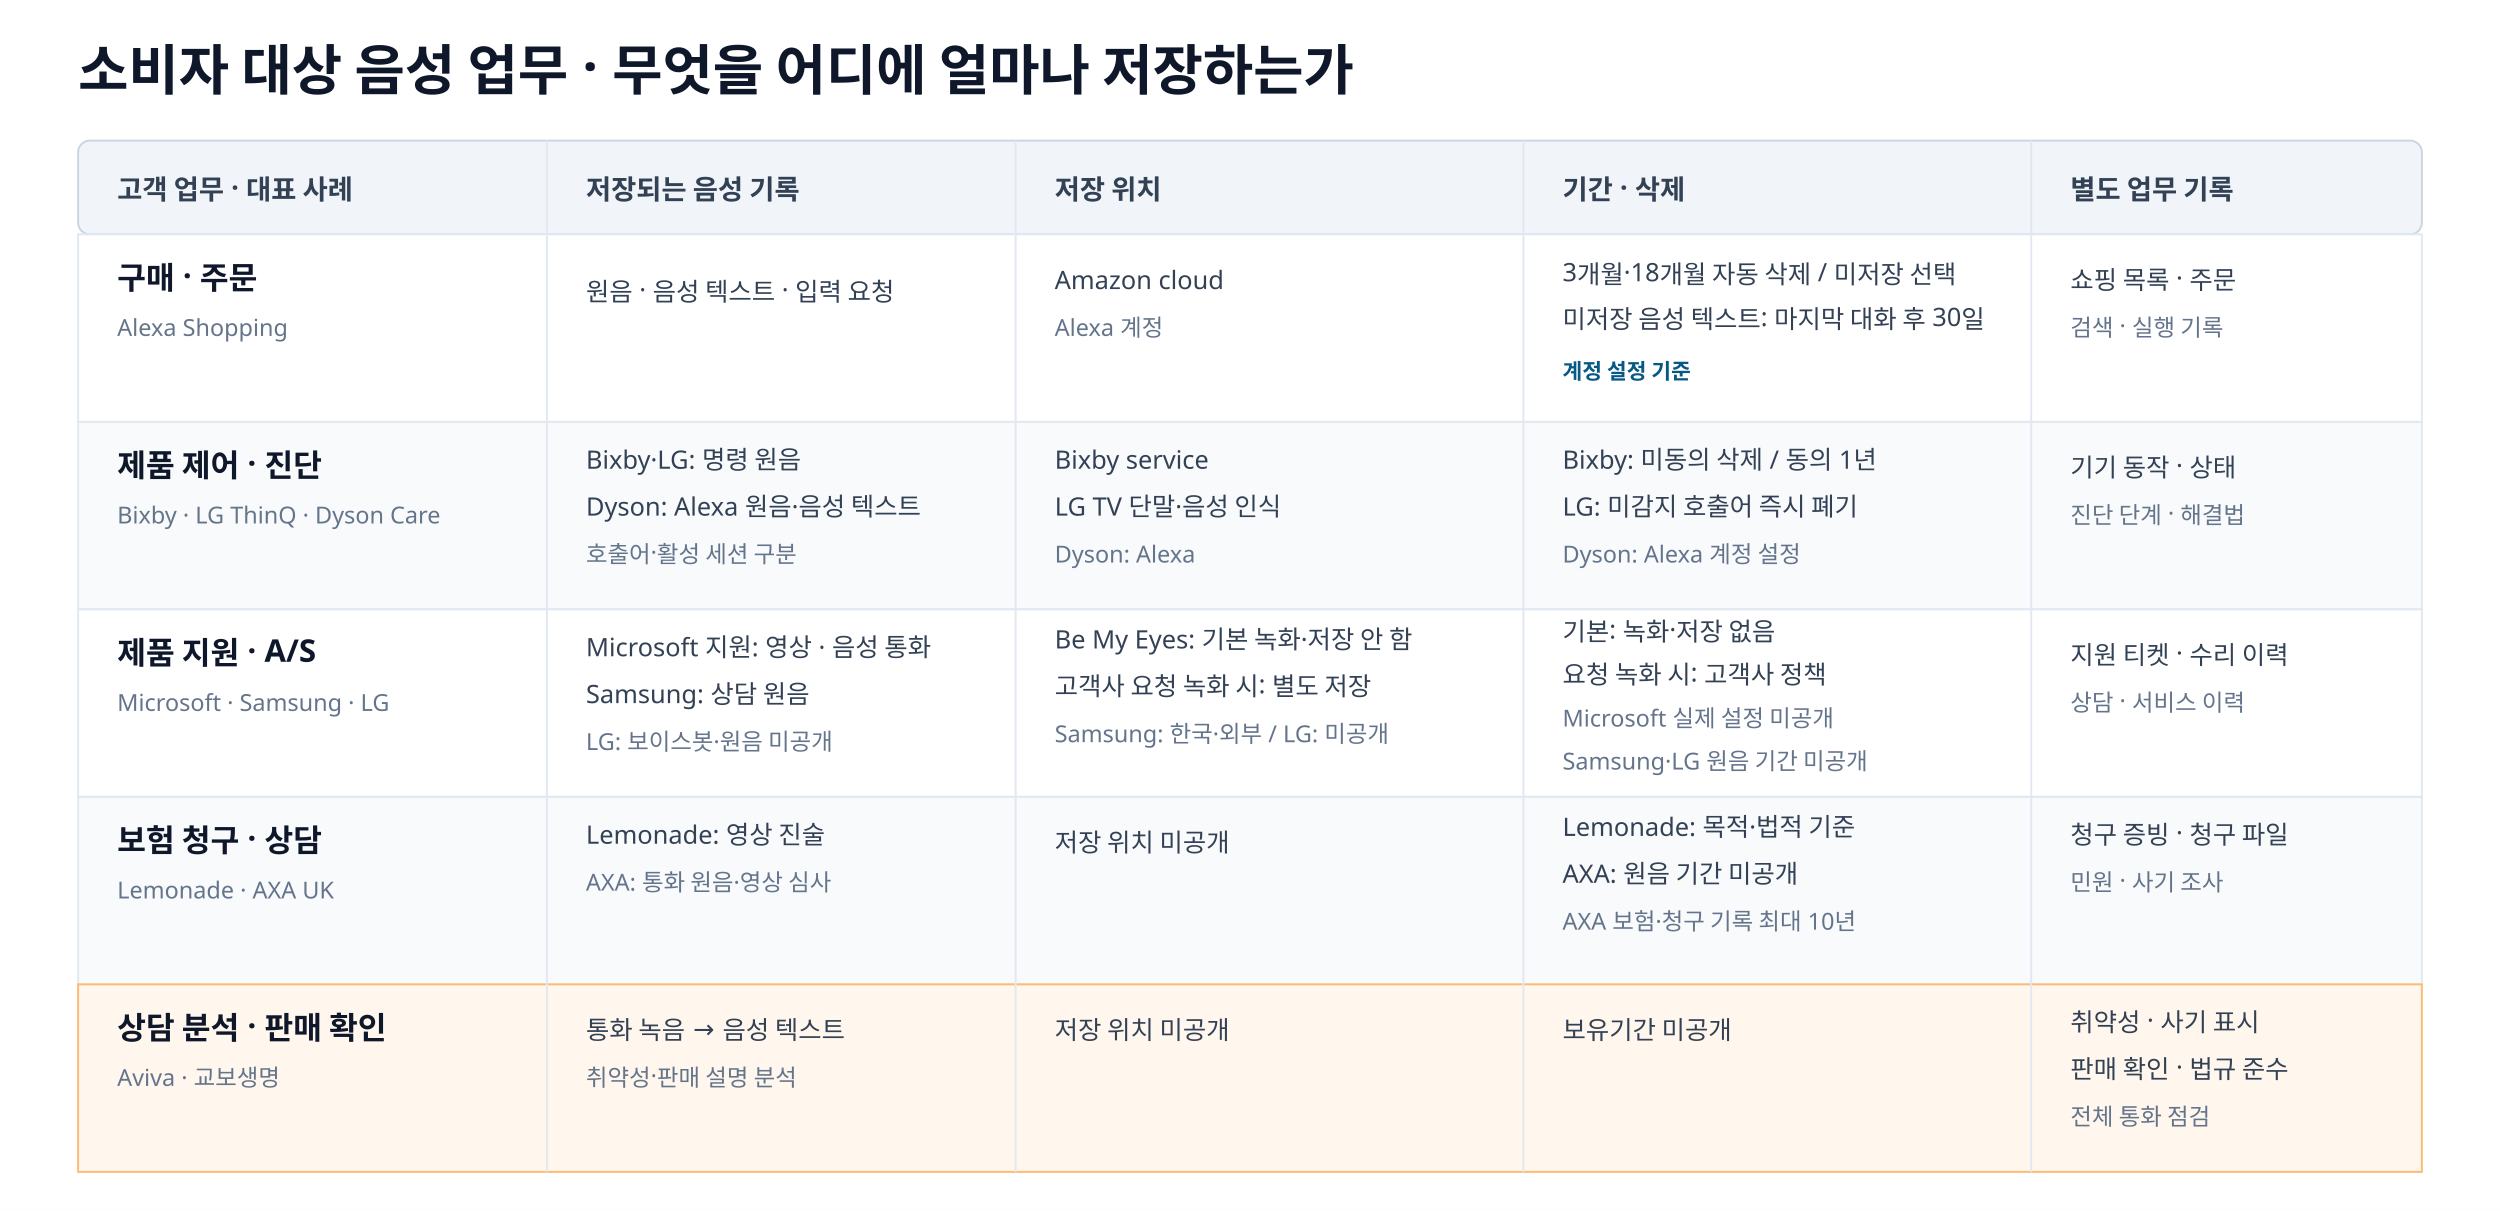
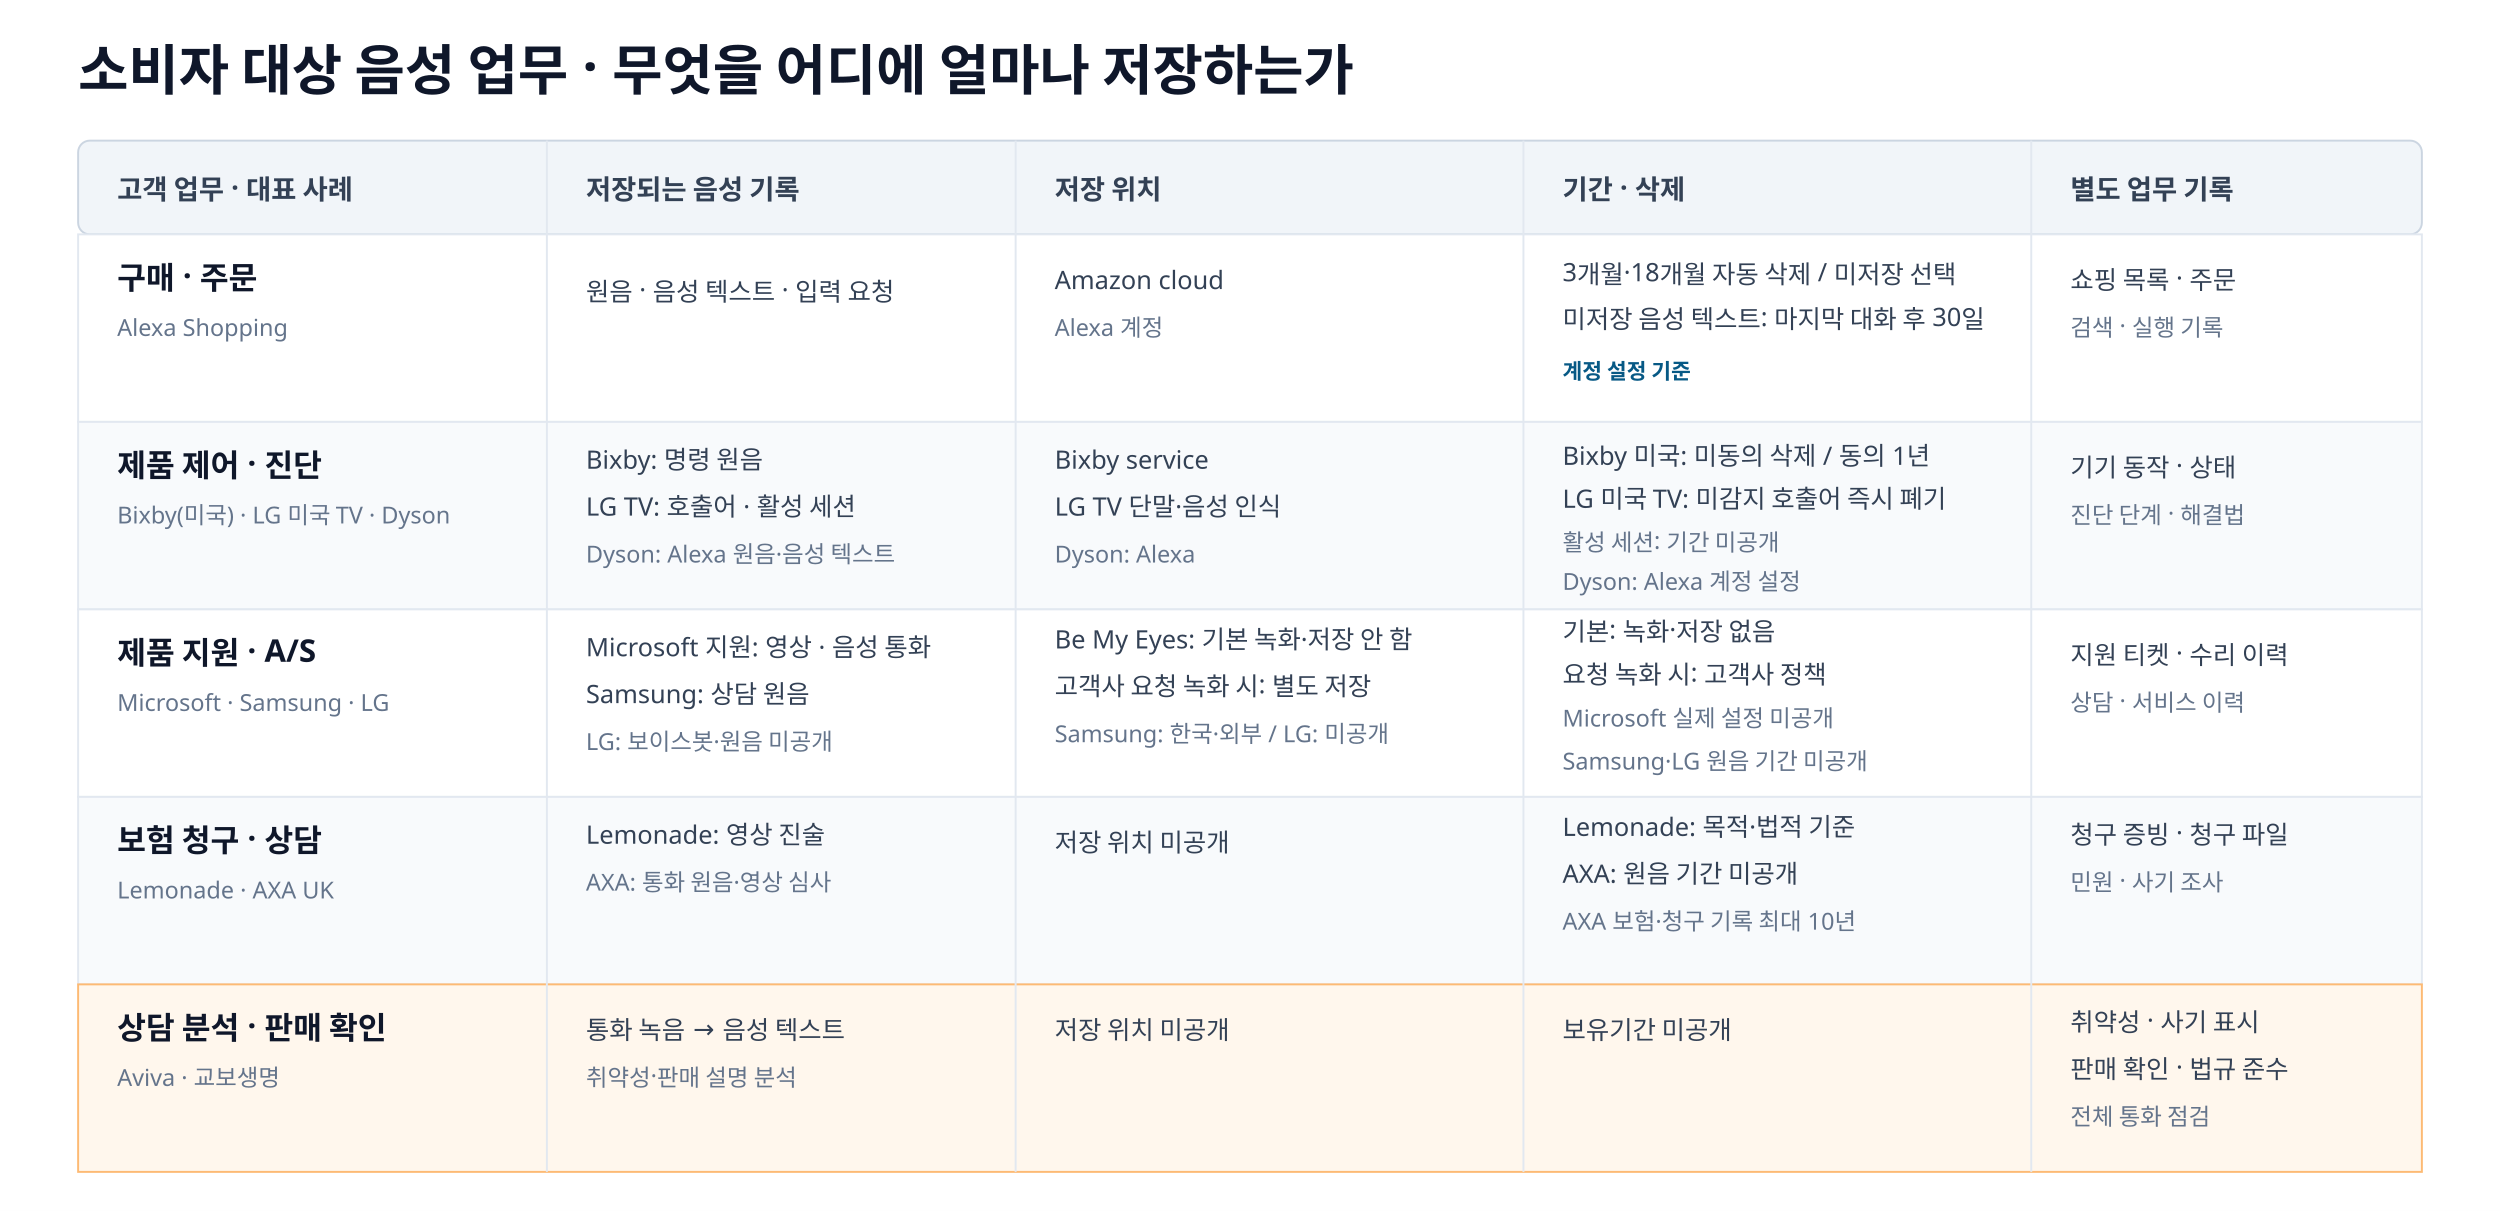
<svg xmlns="http://www.w3.org/2000/svg" width="1280" height="620" viewBox="0 0 1280 620" role="img" aria-labelledby="voice-b2c-title voice-b2c-desc">
  <style>
    text{font-family:"Noto Sans KR","Apple SD Gothic Neo","Malgun Gothic",sans-serif;fill:#0f172a}
    .title{font-size:28px;font-weight:700}
    .head{font-size:14px;font-weight:700;fill:#334155}
    .service{font-size:16px;font-weight:700}
    .body{font-size:13px;fill:#334155}
    .small{font-size:12px;fill:#64748b}
    .region{font-size:11px;font-weight:700;fill:#075985}
  </style>
  <rect width="1280" height="620" fill="#ffffff" />
  <text x="40" y="46" class="title">소비자 대상 음성 업무 · 무엇을 어디에 얼마나 저장하는가</text>
  <rect x="40" y="72" width="1200" height="48" rx="6" fill="#f1f5f9" stroke="#cbd5e1" />
  <text x="60" y="102" class="head">고객 업무 · 대표 사례</text>
  <text x="300" y="102" class="head">저장되는 음성 기록</text>
  <text x="540" y="102" class="head">저장 위치</text>
  <text x="800" y="102" class="head">기간 · 삭제</text>
  <text x="1060" y="102" class="head">별도 업무 기록</text>
  <rect x="40" y="120" width="1200" height="96" fill="#ffffff" stroke="#e2e8f0" />
  <text x="60" y="148" class="service">구매 · 주문</text>
  <text x="60" y="172" class="small">Alexa Shopping</text>
  <text x="300" y="154" class="body">원음 · 음성 텍스트 · 입력 요청</text>
  <text x="540" y="148" class="body">Amazon cloud</text>
  <text x="540" y="172" class="small">Alexa 계정</text>
  <text x="800" y="144" class="body">3개월·18개월 자동 삭제 / 미저장 선택</text>
  <text x="800" y="168" class="body">미저장 음성 텍스트: 마지막 대화 후 30일</text>
  <text x="800" y="194" class="region">계정 설정 기준</text>
  <text x="1060" y="148" class="body">쇼핑 목록 · 주문</text>
  <text x="1060" y="172" class="small">검색 · 실행 기록</text>
  <rect x="40" y="216" width="1200" height="96" fill="#f8fafc" stroke="#e2e8f0" />
  <text x="60" y="244" class="service">제품 제어 · 진단</text>
-   <text x="60" y="268" class="small">Bixby · LG ThinQ · Dyson Care</text>
-   <text x="300" y="240" class="body">Bixby·LG: 명령 원음</text>
-   <text x="300" y="264" class="body">Dyson: Alexa 원음·음성 텍스트</text>
-   <text x="300" y="288" class="small">호출어·활성 세션 구분</text>
+   <text x="60" y="268" class="small">Bixby(미국) · LG 미국 TV · Dyson</text>
+   <text x="300" y="240" class="body">Bixby: 명령 원음</text>
+   <text x="300" y="264" class="body">LG TV: 호출어 · 활성 세션</text>
+   <text x="300" y="288" class="small">Dyson: Alexa 원음·음성 텍스트</text>
  <text x="540" y="240" class="body">Bixby service</text>
  <text x="540" y="264" class="body">LG TV 단말·음성 인식</text>
  <text x="540" y="288" class="small">Dyson: Alexa</text>
-   <text x="800" y="240" class="body">Bixby: 미동의 삭제 / 동의 1년</text>
-   <text x="800" y="264" class="body">LG: 미감지 호출어 즉시 폐기</text>
-   <text x="800" y="288" class="small">Dyson: Alexa 계정 설정</text>
+   <text x="800" y="238" class="body">Bixby 미국: 미동의 삭제 / 동의 1년</text>
+   <text x="800" y="260" class="body">LG 미국 TV: 미감지 호출어 즉시 폐기</text>
+   <text x="800" y="282" class="small">활성 세션: 기간 미공개</text>
+   <text x="800" y="302" class="small">Dyson: Alexa 계정 설정</text>
  <text x="1060" y="244" class="body">기기 동작 · 상태</text>
  <text x="1060" y="268" class="small">진단 단계 · 해결법</text>
  <rect x="40" y="312" width="1200" height="96" fill="#ffffff" stroke="#e2e8f0" />
  <text x="60" y="340" class="service">제품 지원 · A/S</text>
  <text x="60" y="364" class="small">Microsoft · Samsung · LG</text>
  <text x="300" y="336" class="body">Microsoft 지원: 영상 · 음성 통화</text>
  <text x="300" y="360" class="body">Samsung: 상담 원음</text>
  <text x="300" y="384" class="small">LG: 보이스봇·원음 미공개</text>
  <text x="540" y="332" class="body">Be My Eyes: 기본 녹화·저장 안 함</text>
  <text x="540" y="356" class="body">고객사 요청 녹화 시: 별도 저장</text>
  <text x="540" y="380" class="small">Samsung: 한국·외부 / LG: 미공개</text>
  <text x="800" y="328" class="body">기본: 녹화·저장 없음</text>
  <text x="800" y="350" class="body">요청 녹화 시: 고객사 정책</text>
  <text x="800" y="372" class="small">Microsoft 실제 설정 미공개</text>
  <text x="800" y="394" class="small">Samsung·LG 원음 기간 미공개</text>
  <text x="1060" y="340" class="body">지원 티켓 · 수리 이력</text>
  <text x="1060" y="364" class="small">상담 · 서비스 이력</text>
  <rect x="40" y="408" width="1200" height="96" fill="#f8fafc" stroke="#e2e8f0" />
  <text x="60" y="436" class="service">보험 청구 · 상담</text>
  <text x="60" y="460" class="small">Lemonade · AXA UK</text>
  <text x="300" y="432" class="body">Lemonade: 영상 진술</text>
  <text x="300" y="456" class="small">AXA: 통화 원음·영상 심사</text>
  <text x="540" y="436" class="body">저장 위치 미공개</text>
  <text x="800" y="428" class="body">Lemonade: 목적·법적 기준</text>
  <text x="800" y="452" class="body">AXA: 원음 기간 미공개</text>
  <text x="800" y="476" class="small">AXA 보험·청구 기록 최대 10년</text>
  <text x="1060" y="432" class="body">청구 증빙 · 청구 파일</text>
  <text x="1060" y="456" class="small">민원 · 사기 조사</text>
  <rect x="40" y="504" width="1200" height="96" fill="#fff7ed" stroke="#fdba74" />
  <text x="60" y="532" class="service">상담 분석 · 판매 확인</text>
  <text x="60" y="556" class="small">Aviva · 교보생명</text>
  <text x="300" y="532" class="body">통화 녹음 → 음성 텍스트</text>
  <text x="300" y="556" class="small">취약성·판매 설명 분석</text>
  <text x="540" y="532" class="body">저장 위치 미공개</text>
  <text x="800" y="532" class="body">보유기간 미공개</text>
  <text x="1060" y="528" class="body">취약성 · 사기 표시</text>
  <text x="1060" y="552" class="body">판매 확인 · 법규 준수</text>
  <text x="1060" y="576" class="small">전체 통화 점검</text>
  <line x1="280" y1="72" x2="280" y2="600" stroke="#e2e8f0" />
  <line x1="520" y1="72" x2="520" y2="600" stroke="#e2e8f0" />
  <line x1="780" y1="72" x2="780" y2="600" stroke="#e2e8f0" />
  <line x1="1040" y1="72" x2="1040" y2="600" stroke="#e2e8f0" />
</svg>
